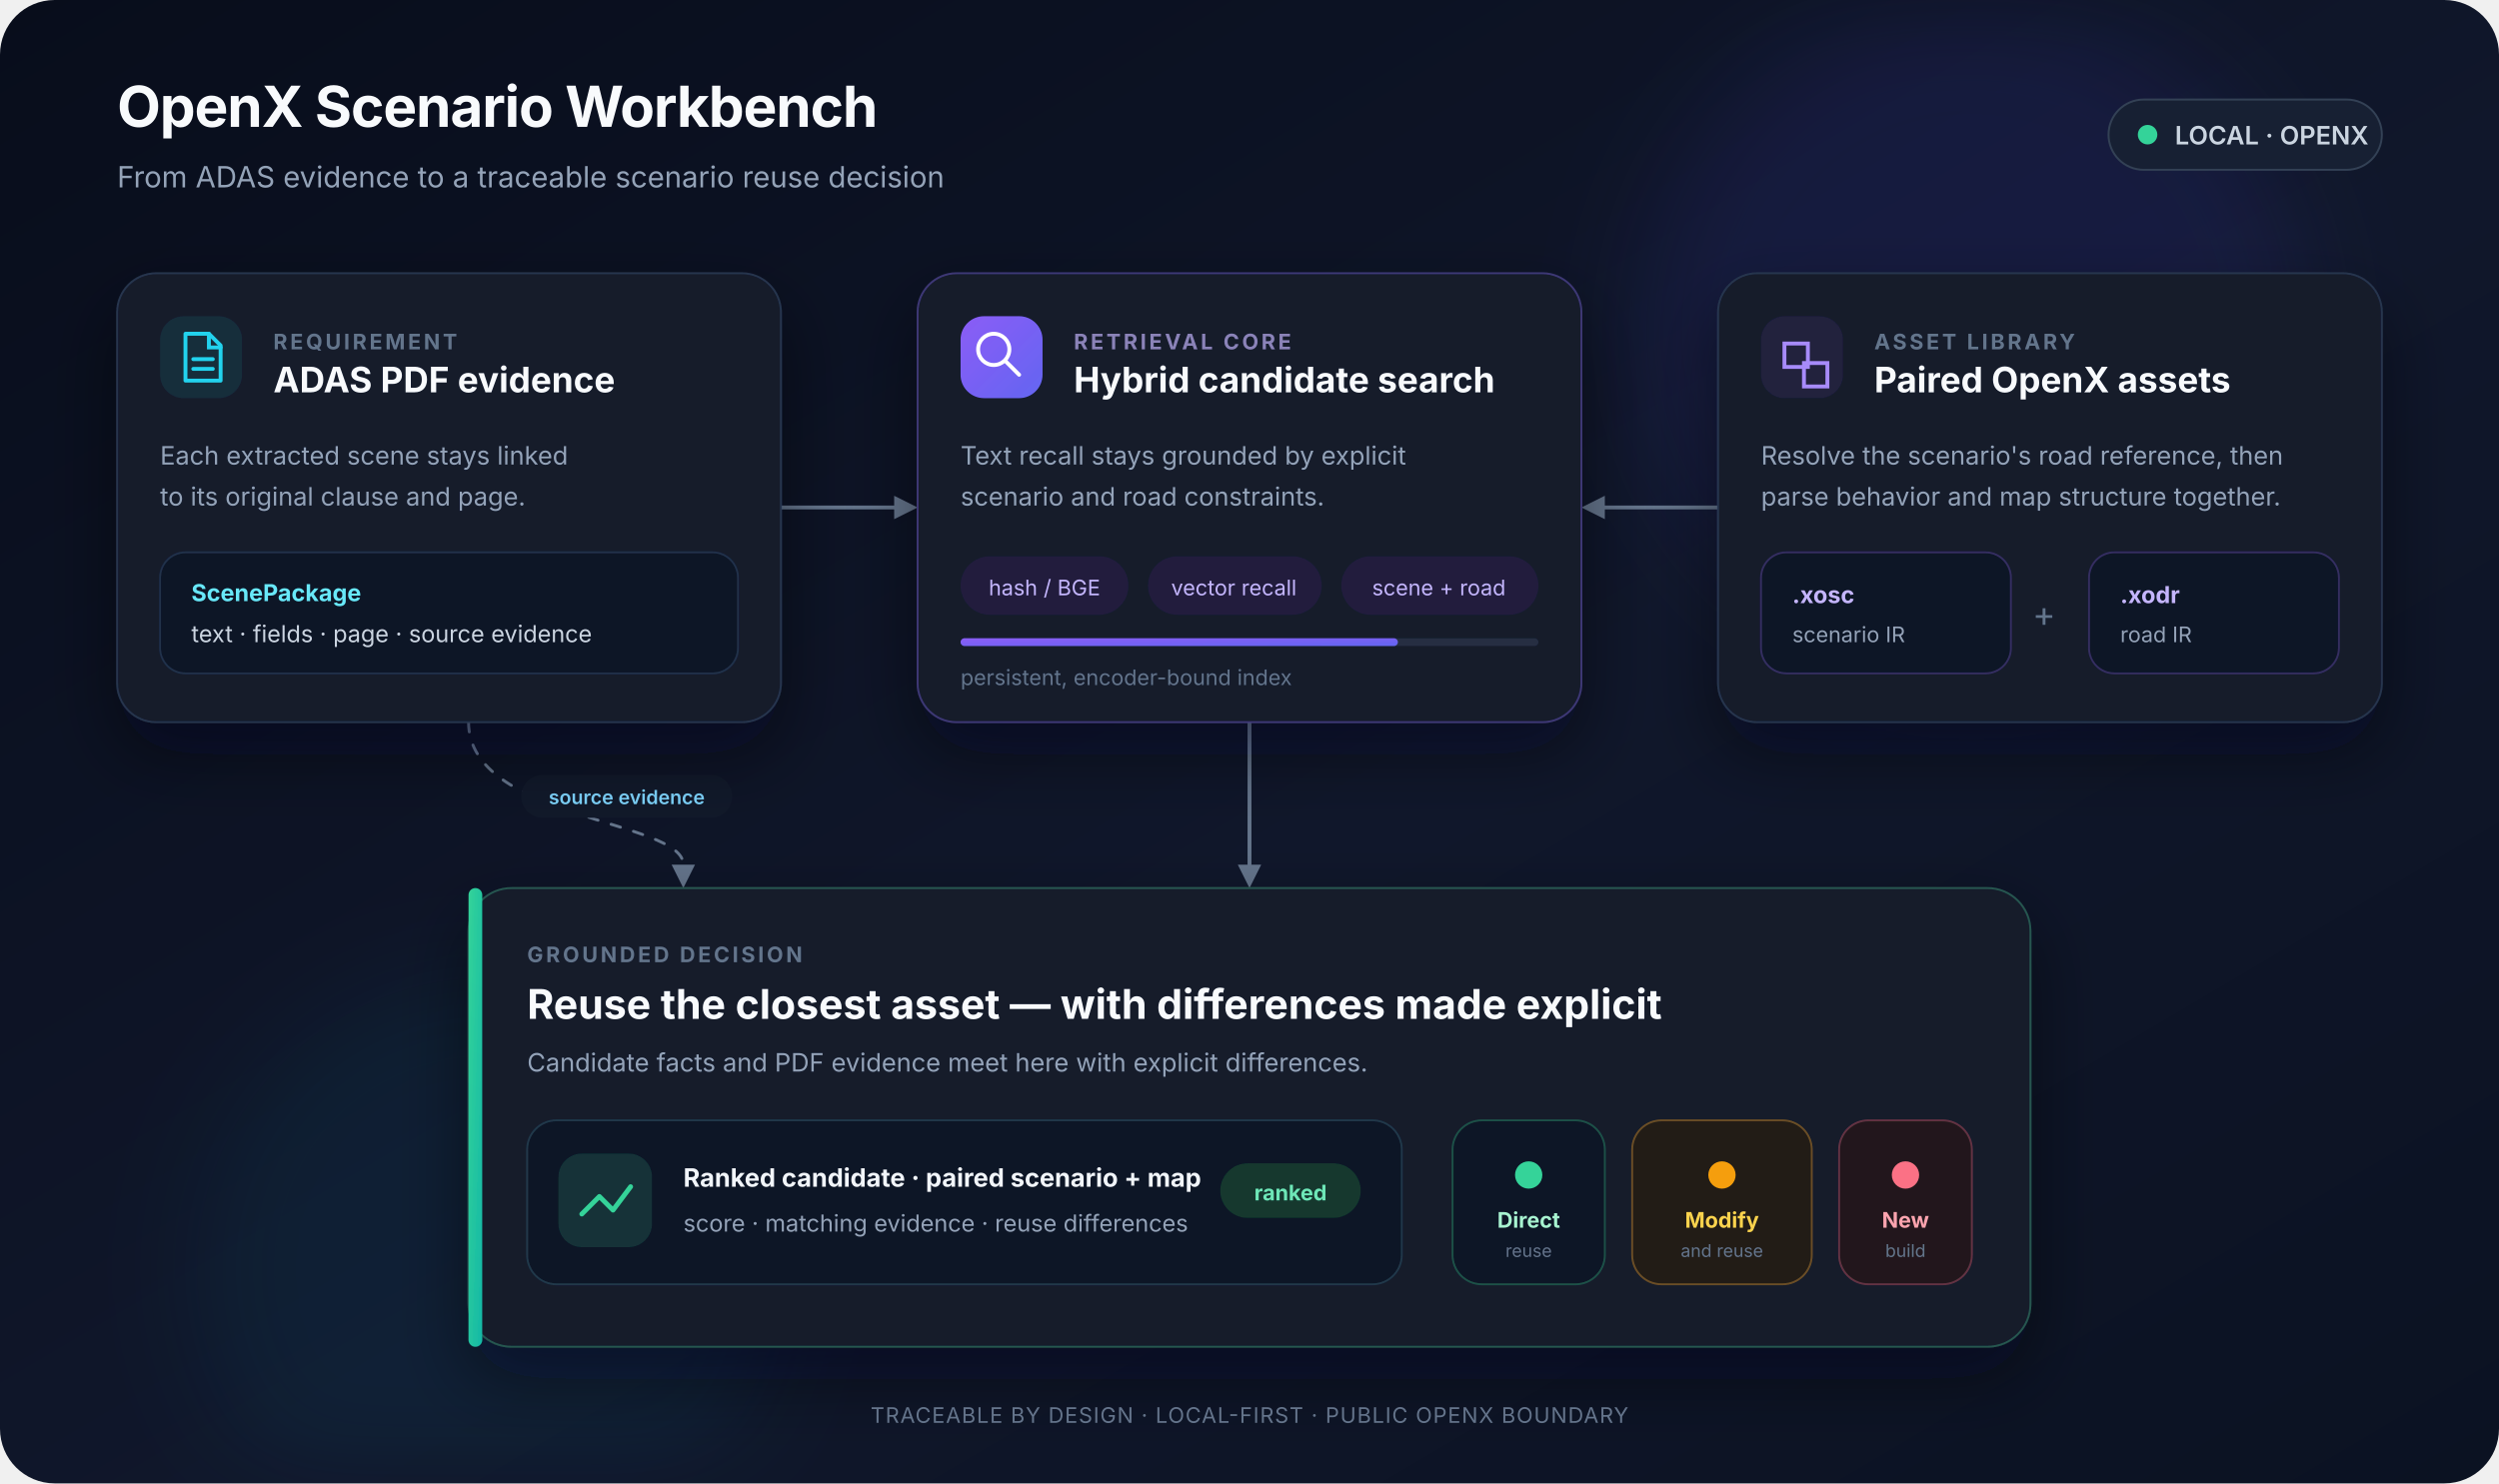
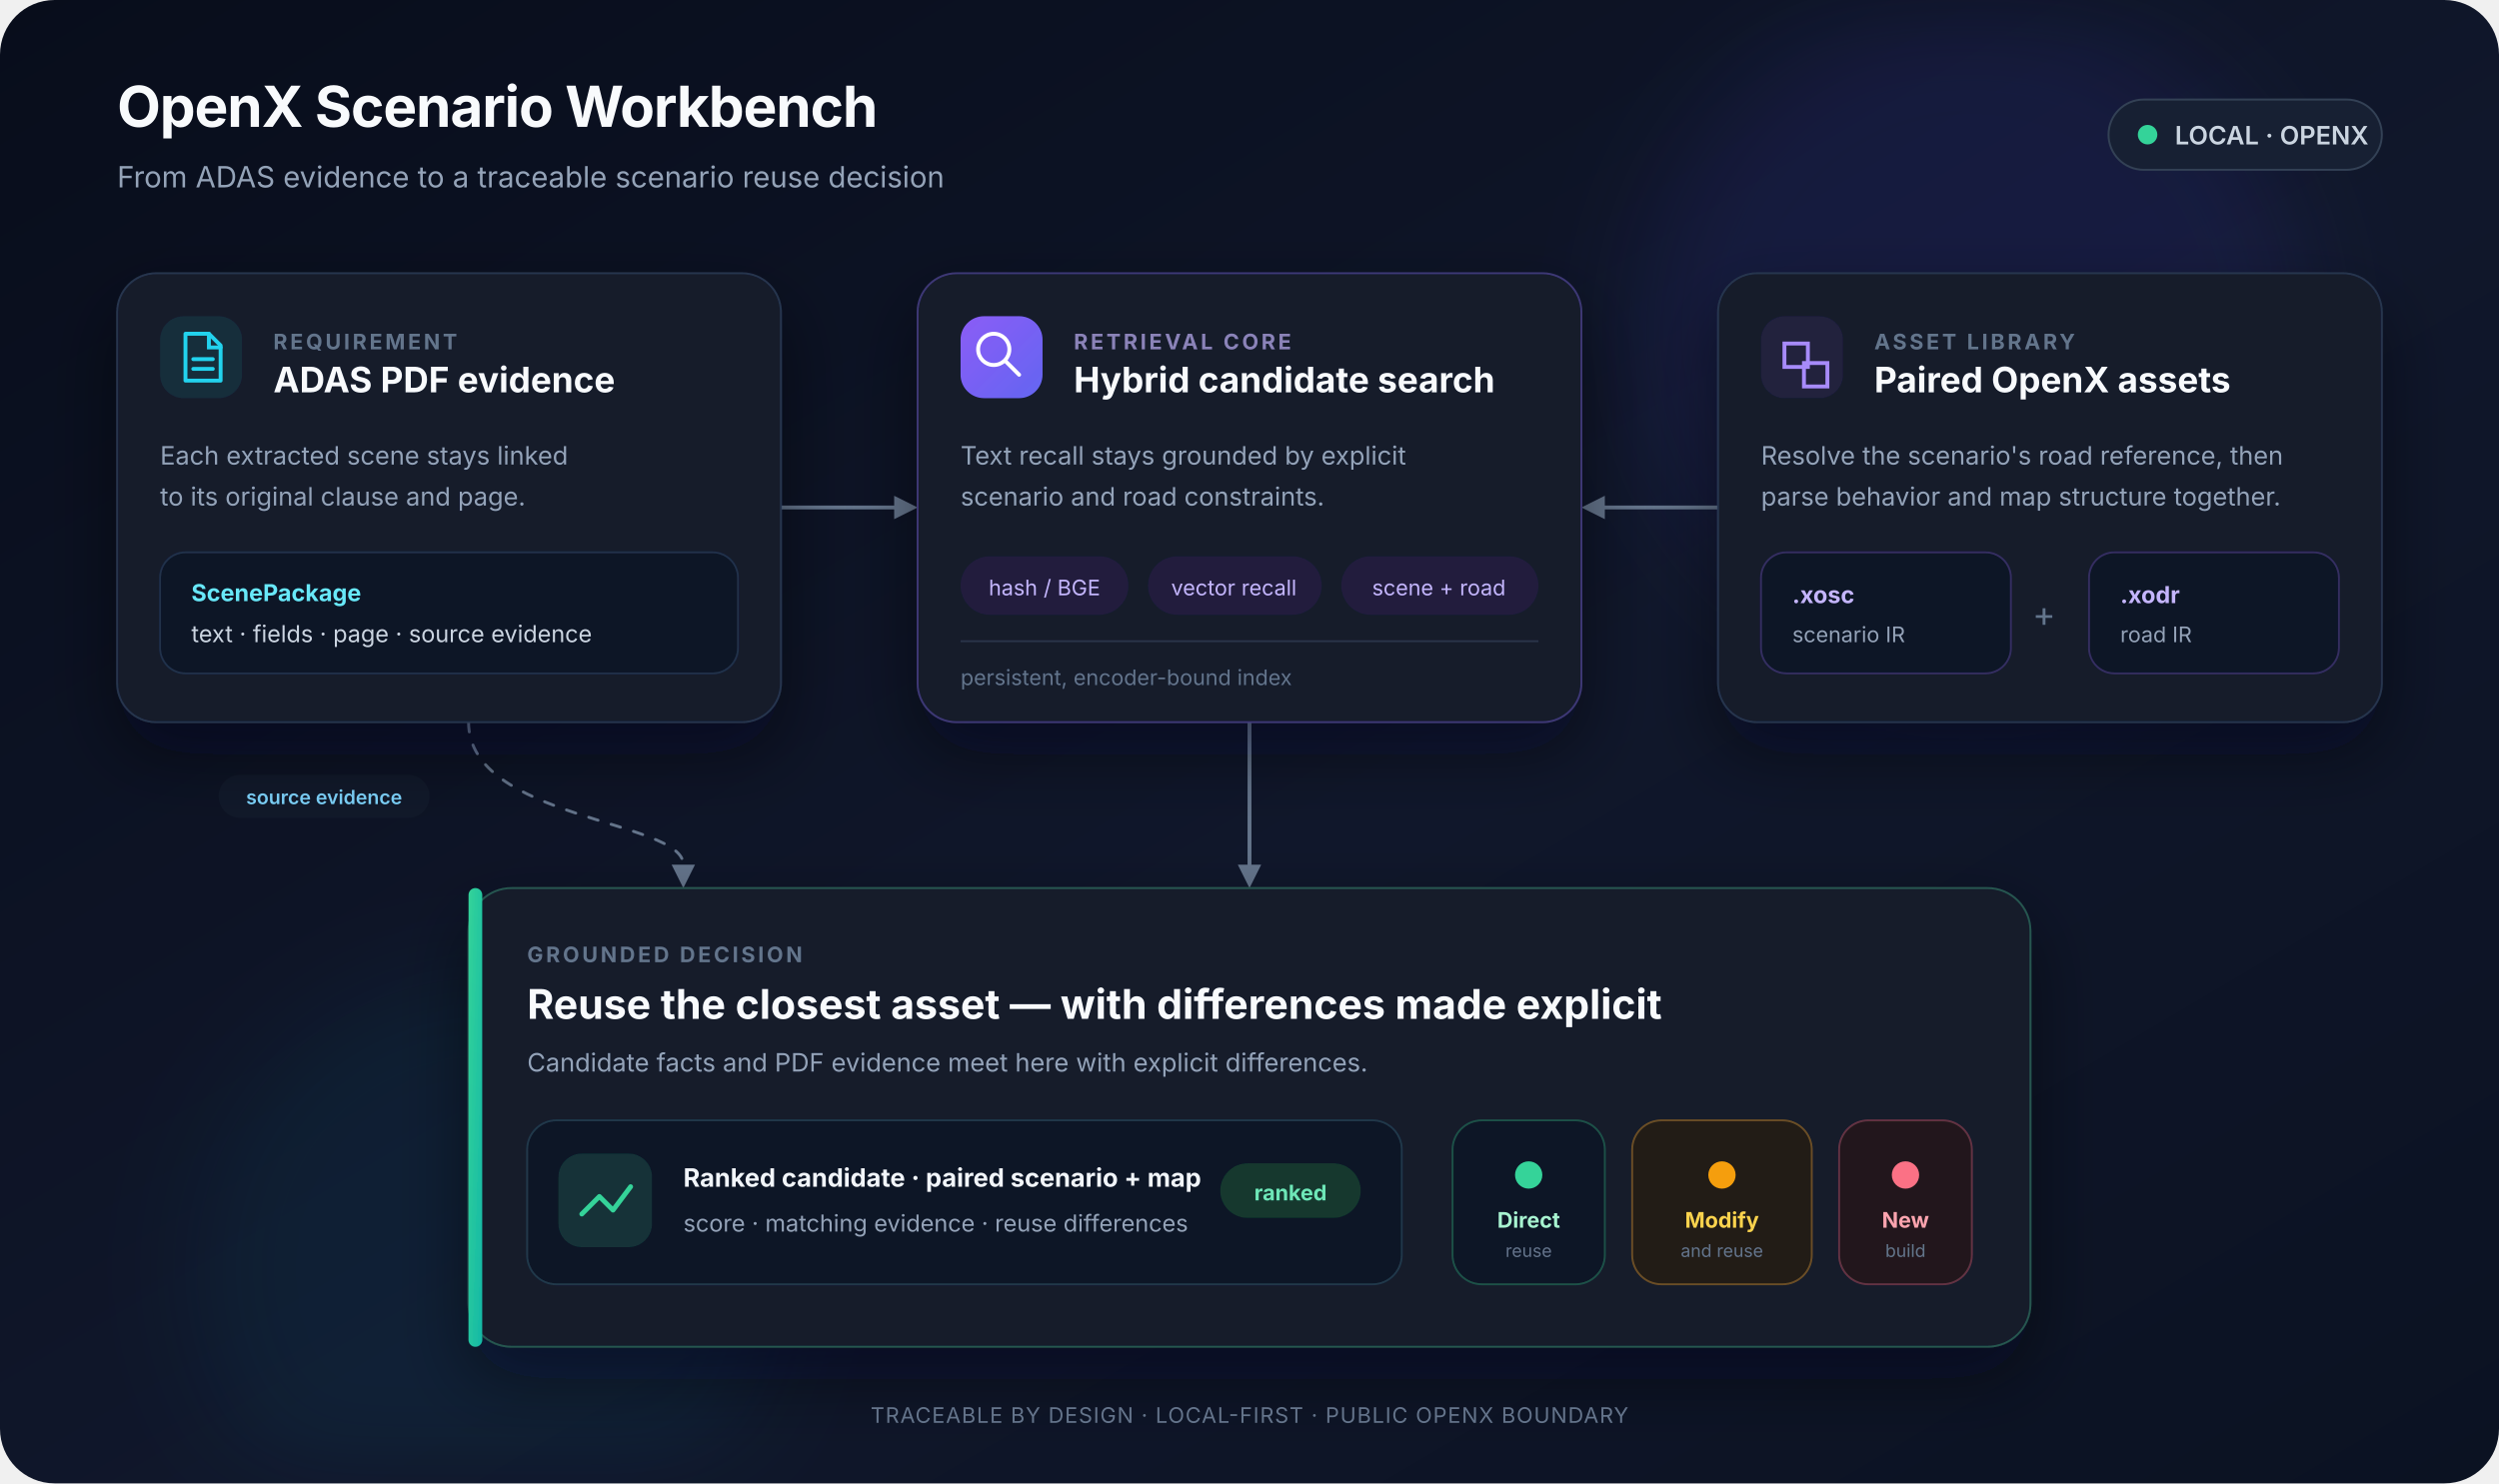
<svg xmlns="http://www.w3.org/2000/svg" width="1280" height="760" viewBox="0 0 1280 760" role="img" aria-labelledby="title description">
  <defs>
    <linearGradient id="background" x1="0" y1="0" x2="1" y2="1">
      <stop offset="0" stop-color="#080D1B" />
      <stop offset="0.55" stop-color="#10172B" />
      <stop offset="1" stop-color="#0B1222" />
    </linearGradient>
    <linearGradient id="violet" x1="0" y1="0" x2="1" y2="1">
      <stop offset="0" stop-color="#8B5CF6" />
      <stop offset="1" stop-color="#6366F1" />
    </linearGradient>
    <linearGradient id="cyan" x1="0" y1="0" x2="1" y2="1">
      <stop offset="0" stop-color="#22D3EE" />
      <stop offset="1" stop-color="#3B82F6" />
    </linearGradient>
    <linearGradient id="green" x1="0" y1="0" x2="1" y2="1">
      <stop offset="0" stop-color="#34D399" />
      <stop offset="1" stop-color="#14B8A6" />
    </linearGradient>
    <filter id="shadow" x="-20%" y="-20%" width="140%" height="150%">
      <feDropShadow dx="0" dy="16" stdDeviation="18" flood-color="#020617" flood-opacity="0.45" />
    </filter>
    <filter id="soft-glow" x="-40%" y="-40%" width="180%" height="180%">
      <feGaussianBlur stdDeviation="28" />
    </filter>
  </defs>
  <rect width="1280" height="760" rx="28" fill="url(#background)" />
  <circle cx="1010" cy="170" r="170" fill="#4F46E5" opacity="0.12" filter="url(#soft-glow)" />
  <circle cx="250" cy="650" r="150" fill="#0891B2" opacity="0.08" filter="url(#soft-glow)" />
  <g font-family="Inter, Segoe UI, Arial, sans-serif">
    <text x="60" y="65" fill="#F8FAFC" font-size="29" font-weight="700" letter-spacing="-0.5">OpenX Scenario Workbench</text>
    <text x="60" y="96" fill="#94A3B8" font-size="15">From ADAS evidence to a traceable scenario reuse decision</text>
    <g transform="translate(1080 51)">
      <rect width="140" height="36" rx="18" fill="#172033" stroke="#334155" />
      <circle cx="20" cy="18" r="5" fill="#34D399" />
      <text x="34" y="23" fill="#CBD5E1" font-size="13" font-weight="600">LOCAL · OPENX</text>
    </g>
    <path d="M400 260 H458" fill="none" stroke="#64748B" stroke-width="2" stroke-linecap="round" />
    <polygon points="458,254 458,266 470,260" fill="#64748B" />
    <path d="M880 260 H822" fill="none" stroke="#64748B" stroke-width="2" stroke-linecap="round" />
    <polygon points="822,254 822,266 810,260" fill="#64748B" />
    <path d="M640 370 V443" fill="none" stroke="#64748B" stroke-width="2" stroke-linecap="round" />
    <polygon points="634,443 646,443 640,455" fill="#64748B" />
    <path d="M240 370 C240 420 350 420 350 443" fill="none" stroke="#64748B" stroke-width="1.5" stroke-linecap="round" stroke-dasharray="5 7" />
    <polygon points="344,443 356,443 350,455" fill="#64748B" />
-     <rect x="267" y="397" width="108" height="22" rx="11" fill="#11192A" />
-     <text x="321" y="412" fill="#7DD3FC" font-size="10" font-weight="600" text-anchor="middle">source evidence</text>
+     <rect x="112" y="397" width="108" height="22" rx="11" fill="#11192A" />
+     <text x="166" y="412" fill="#7DD3FC" font-size="10" font-weight="600" text-anchor="middle">source evidence</text>
    <g transform="translate(60 140)" filter="url(#shadow)">
      <rect width="340" height="230" rx="20" fill="#121A2C" stroke="#27344D" />
      <rect x="22" y="22" width="42" height="42" rx="12" fill="#172D3B" />
      <path d="M35 31h12l6 6v18H35z" fill="none" stroke="#22D3EE" stroke-width="2" stroke-linejoin="round" />
      <path d="M47 31v7h6M39 44h10M39 49h10" fill="none" stroke="#22D3EE" stroke-width="2" stroke-linecap="round" />
      <text x="80" y="39" fill="#64748B" font-size="11" font-weight="700" letter-spacing="1.4">REQUIREMENT</text>
      <text x="80" y="61" fill="#F8FAFC" font-size="18" font-weight="650">ADAS PDF evidence</text>
      <text x="22" y="98" fill="#94A3B8" font-size="13">Each extracted scene stays linked</text>
      <text x="22" y="119" fill="#94A3B8" font-size="13">to its original clause and page.</text>
      <rect x="22" y="143" width="296" height="62" rx="13" fill="#0C1425" stroke="#20304A" />
      <text x="38" y="168" fill="#67E8F9" font-size="12" font-weight="700">ScenePackage</text>
      <text x="38" y="189" fill="#CBD5E1" font-size="12">text · fields · page · source evidence</text>
    </g>
    <g transform="translate(880 140)" filter="url(#shadow)">
      <rect width="340" height="230" rx="20" fill="#121A2C" stroke="#27344D" />
      <rect x="22" y="22" width="42" height="42" rx="12" fill="#20203D" />
      <path d="M34 36h12v12H34zM44 46h12v12H44z" fill="none" stroke="#A78BFA" stroke-width="2" />
      <text x="80" y="39" fill="#64748B" font-size="11" font-weight="700" letter-spacing="1.4">ASSET LIBRARY</text>
      <text x="80" y="61" fill="#F8FAFC" font-size="18" font-weight="650">Paired OpenX assets</text>
      <text x="22" y="98" fill="#94A3B8" font-size="13">Resolve the scenario's road reference, then</text>
      <text x="22" y="119" fill="#94A3B8" font-size="13">parse behavior and map structure together.</text>
      <g transform="translate(22 143)">
        <rect width="128" height="62" rx="13" fill="#0C1425" stroke="#342E60" />
        <text x="16" y="26" fill="#C4B5FD" font-size="12" font-weight="700">.xosc</text>
        <text x="16" y="46" fill="#94A3B8" font-size="11">scenario IR</text>
        <text x="139" y="38" fill="#64748B" font-size="18">+</text>
        <rect x="168" width="128" height="62" rx="13" fill="#0C1425" stroke="#342E60" />
        <text x="184" y="26" fill="#C4B5FD" font-size="12" font-weight="700">.xodr</text>
        <text x="184" y="46" fill="#94A3B8" font-size="11">road IR</text>
      </g>
    </g>
    <g transform="translate(470 140)" filter="url(#shadow)">
      <rect width="340" height="230" rx="20" fill="#121A2C" stroke="#3E3774" />
      <rect x="22" y="22" width="42" height="42" rx="12" fill="url(#violet)" />
      <circle cx="39" cy="39" r="8" fill="none" stroke="#FFFFFF" stroke-width="2" />
      <path d="M45 45l7 7" stroke="#FFFFFF" stroke-width="2" stroke-linecap="round" />
      <text x="80" y="39" fill="#8B83B8" font-size="11" font-weight="700" letter-spacing="1.4">RETRIEVAL CORE</text>
      <text x="80" y="61" fill="#F8FAFC" font-size="18" font-weight="650">Hybrid candidate search</text>
      <text x="22" y="98" fill="#94A3B8" font-size="13">Text recall stays grounded by explicit</text>
      <text x="22" y="119" fill="#94A3B8" font-size="13">scenario and road constraints.</text>
      <g transform="translate(22 145)">
        <rect width="86" height="30" rx="15" fill="#211D3D" />
        <text x="43" y="20" fill="#C4B5FD" font-size="11" text-anchor="middle">hash / BGE</text>
        <rect x="96" width="89" height="30" rx="15" fill="#211D3D" />
        <text x="140" y="20" fill="#C4B5FD" font-size="11" text-anchor="middle">vector recall</text>
        <rect x="195" width="101" height="30" rx="15" fill="#211D3D" />
        <text x="245" y="20" fill="#C4B5FD" font-size="11" text-anchor="middle">scene + road</text>
      </g>
-       <rect x="22" y="187" width="296" height="4" rx="2" fill="#252E42" />
-       <rect x="22" y="187" width="224" height="4" rx="2" fill="url(#violet)" />
+       <rect x="22" y="188" width="296" height="1" fill="#334155" opacity="0.7" />
      <text x="22" y="211" fill="#64748B" font-size="11">persistent, encoder-bound index</text>
    </g>
    <g transform="translate(240 455)" filter="url(#shadow)">
      <rect width="800" height="235" rx="22" fill="#121A2C" stroke="#27564F" />
      <rect x="0" y="0" width="7" height="235" rx="3.5" fill="url(#green)" />
      <text x="30" y="38" fill="#64748B" font-size="11" font-weight="700" letter-spacing="1.4">GROUNDED DECISION</text>
      <text x="30" y="67" fill="#F8FAFC" font-size="21" font-weight="650">Reuse the closest asset — with differences made explicit</text>
      <text x="30" y="94" fill="#94A3B8" font-size="13">Candidate facts and PDF evidence meet here with explicit differences.</text>
      <g transform="translate(30 119)">
        <rect width="448" height="84" rx="15" fill="#0C1425" stroke="#20384A" />
        <rect x="16" y="17" width="48" height="48" rx="12" fill="#123137" />
        <path d="M28 48l9-9 7 7 9-12" fill="none" stroke="#34D399" stroke-width="2.5" stroke-linecap="round" stroke-linejoin="round" />
        <text x="80" y="34" fill="#F1F5F9" font-size="13" font-weight="650">Ranked candidate · paired scenario + map</text>
        <text x="80" y="57" fill="#94A3B8" font-size="12">score · matching evidence · reuse differences</text>
        <rect x="355" y="22" width="72" height="28" rx="14" fill="#12372F" />
        <text x="391" y="41" fill="#6EE7B7" font-size="11" font-weight="700" text-anchor="middle">ranked</text>
      </g>
      <g transform="translate(504 119)">
        <rect width="78" height="84" rx="15" fill="#0C1425" stroke="#1F5147" />
        <circle cx="39" cy="28" r="7" fill="#34D399" />
        <text x="39" y="55" fill="#A7F3D0" font-size="11" font-weight="650" text-anchor="middle">Direct</text>
        <text x="39" y="70" fill="#64748B" font-size="9" text-anchor="middle">reuse</text>
        <rect x="92" width="92" height="84" rx="15" fill="#201C18" stroke="#6B4E25" />
        <circle cx="138" cy="28" r="7" fill="#F59E0B" />
        <text x="138" y="55" fill="#FCD34D" font-size="11" font-weight="650" text-anchor="middle">Modify</text>
        <text x="138" y="70" fill="#64748B" font-size="9" text-anchor="middle">and reuse</text>
        <rect x="198" width="68" height="84" rx="15" fill="#21191D" stroke="#633343" />
        <circle cx="232" cy="28" r="7" fill="#FB7185" />
        <text x="232" y="55" fill="#FDA4AF" font-size="11" font-weight="650" text-anchor="middle">New</text>
        <text x="232" y="70" fill="#64748B" font-size="9" text-anchor="middle">build</text>
      </g>
    </g>
    <text x="640" y="729" fill="#64748B" font-size="11" text-anchor="middle" letter-spacing="0.5">TRACEABLE BY DESIGN · LOCAL-FIRST · PUBLIC OPENX BOUNDARY</text>
  </g>
</svg>
